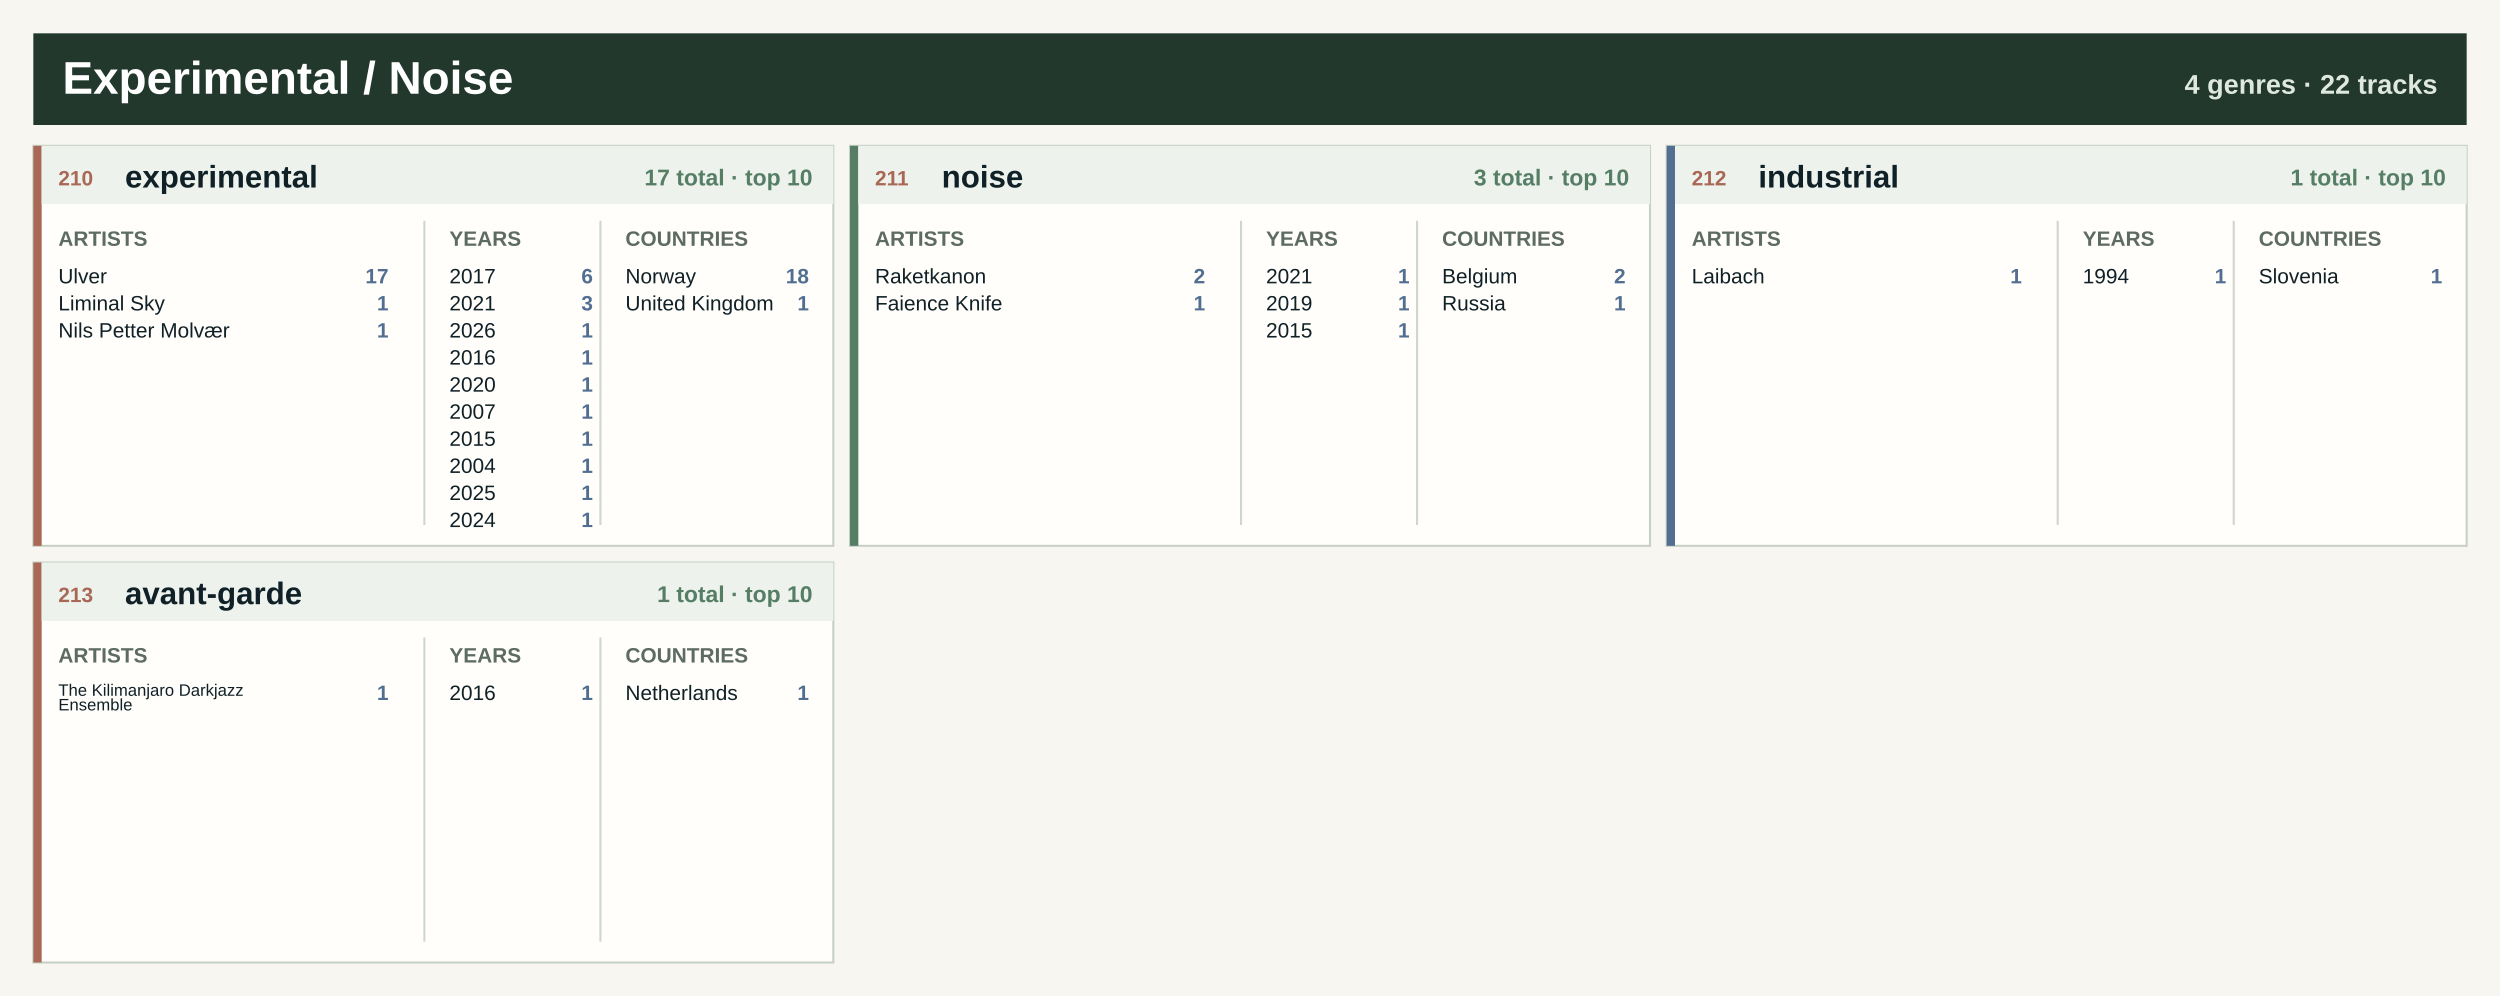
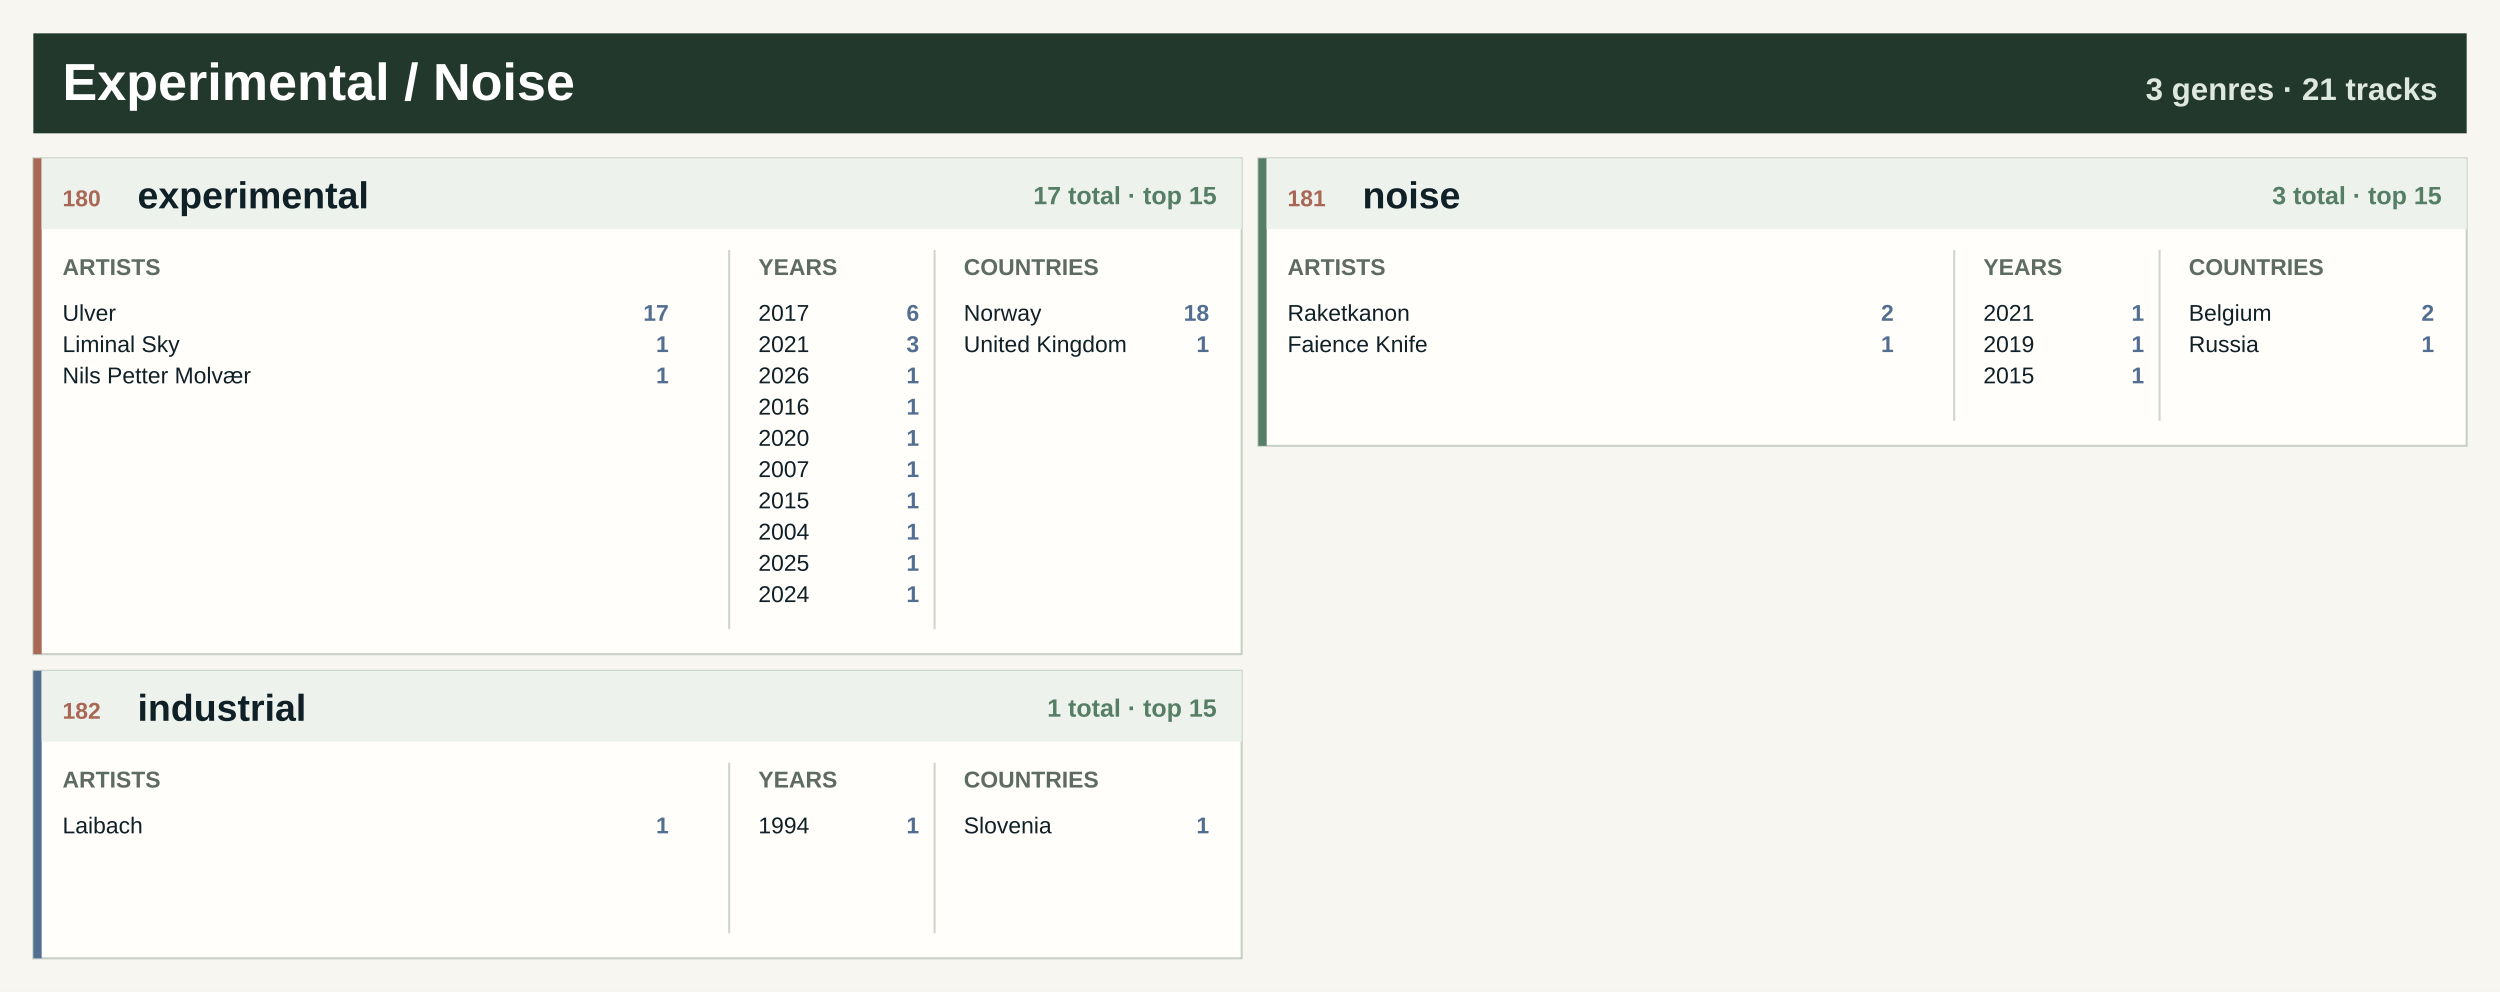
- <svg xmlns="http://www.w3.org/2000/svg" width="1200" height="478" viewBox="0 0 1200 478" role="img" aria-label="Experimental / Noise genre atlas">
-   <rect width="1200" height="478" fill="#f7f6f0" />
-   <rect x="16" y="16" width="1168" height="44" fill="#22382d" />
-   <text x="30.0" y="45.0" font-family="Segoe UI, Arial, sans-serif" font-size="22" font-weight="800" fill="#ffffff" text-anchor="start">Experimental / Noise</text>
-   <text x="1170.0" y="45.0" font-family="Segoe UI, Arial, sans-serif" font-size="13" font-weight="800" fill="#dfe8df" text-anchor="end">4 genres · 22 tracks</text>
-   <rect x="16.0" y="70.0" width="384.0" height="192" fill="#fffefa" stroke="#c7d0c7" />
-   <rect x="16.0" y="70.0" width="4" height="192" fill="#a96855" />
-   <rect x="20.0" y="70.0" width="380.0" height="28" fill="#edf2ed" />
-   <text x="28.0" y="89.0" font-family="Segoe UI, Arial, sans-serif" font-size="10" font-weight="800" fill="#a96855" text-anchor="start">210</text>
-   <text x="60.0" y="90.0" font-family="Segoe UI, Arial, sans-serif" font-size="15" font-weight="800" fill="#102027" text-anchor="start">experimental</text>
-   <text x="390.0" y="89.0" font-family="Segoe UI, Arial, sans-serif" font-size="11" font-weight="800" fill="#557e64" text-anchor="end">17 total · top 10</text>
-   <text x="28.0" y="118.0" font-family="Segoe UI, Arial, sans-serif" font-size="10" font-weight="800" fill="#5d6b62" text-anchor="start">ARTISTS</text>
-   <text x="215.7" y="118.0" font-family="Segoe UI, Arial, sans-serif" font-size="10" font-weight="800" fill="#5d6b62" text-anchor="start">YEARS</text>
-   <text x="300.2" y="118.0" font-family="Segoe UI, Arial, sans-serif" font-size="10" font-weight="800" fill="#5d6b62" text-anchor="start">COUNTRIES</text>
-   <line x1="203.7" y1="106" x2="203.7" y2="252" stroke="#cfd6ce" />
-   <line x1="288.2" y1="106" x2="288.2" y2="252" stroke="#cfd6ce" />
-   <text x="28.0" y="136.0" font-family="Segoe UI, Arial, sans-serif" font-size="10" font-weight="400" fill="#102027" text-anchor="start">Ulver</text>
-   <text x="186.5" y="136.0" font-family="Segoe UI, Arial, sans-serif" font-size="10" font-weight="800" fill="#526f92" text-anchor="end">17</text>
-   <text x="28.0" y="149.0" font-family="Segoe UI, Arial, sans-serif" font-size="10" font-weight="400" fill="#102027" text-anchor="start">Liminal Sky</text>
-   <text x="186.5" y="149.0" font-family="Segoe UI, Arial, sans-serif" font-size="10" font-weight="800" fill="#526f92" text-anchor="end">1</text>
-   <text x="28.0" y="162.0" font-family="Segoe UI, Arial, sans-serif" font-size="10" font-weight="400" fill="#102027" text-anchor="start">Nils Petter Molvær</text>
-   <text x="186.5" y="162.0" font-family="Segoe UI, Arial, sans-serif" font-size="10" font-weight="800" fill="#526f92" text-anchor="end">1</text>
-   <text x="215.7" y="136.0" font-family="Segoe UI, Arial, sans-serif" font-size="10" font-weight="400" fill="#102027" text-anchor="start">2017</text>
-   <text x="284.6" y="136.0" font-family="Segoe UI, Arial, sans-serif" font-size="10" font-weight="800" fill="#526f92" text-anchor="end">6</text>
-   <text x="215.7" y="149.0" font-family="Segoe UI, Arial, sans-serif" font-size="10" font-weight="400" fill="#102027" text-anchor="start">2021</text>
-   <text x="284.6" y="149.0" font-family="Segoe UI, Arial, sans-serif" font-size="10" font-weight="800" fill="#526f92" text-anchor="end">3</text>
-   <text x="215.7" y="162.0" font-family="Segoe UI, Arial, sans-serif" font-size="10" font-weight="400" fill="#102027" text-anchor="start">2026</text>
-   <text x="284.6" y="162.0" font-family="Segoe UI, Arial, sans-serif" font-size="10" font-weight="800" fill="#526f92" text-anchor="end">1</text>
-   <text x="215.7" y="175.0" font-family="Segoe UI, Arial, sans-serif" font-size="10" font-weight="400" fill="#102027" text-anchor="start">2016</text>
-   <text x="284.6" y="175.0" font-family="Segoe UI, Arial, sans-serif" font-size="10" font-weight="800" fill="#526f92" text-anchor="end">1</text>
-   <text x="215.7" y="188.0" font-family="Segoe UI, Arial, sans-serif" font-size="10" font-weight="400" fill="#102027" text-anchor="start">2020</text>
-   <text x="284.6" y="188.0" font-family="Segoe UI, Arial, sans-serif" font-size="10" font-weight="800" fill="#526f92" text-anchor="end">1</text>
-   <text x="215.7" y="201.0" font-family="Segoe UI, Arial, sans-serif" font-size="10" font-weight="400" fill="#102027" text-anchor="start">2007</text>
-   <text x="284.6" y="201.0" font-family="Segoe UI, Arial, sans-serif" font-size="10" font-weight="800" fill="#526f92" text-anchor="end">1</text>
-   <text x="215.7" y="214.0" font-family="Segoe UI, Arial, sans-serif" font-size="10" font-weight="400" fill="#102027" text-anchor="start">2015</text>
-   <text x="284.6" y="214.0" font-family="Segoe UI, Arial, sans-serif" font-size="10" font-weight="800" fill="#526f92" text-anchor="end">1</text>
-   <text x="215.7" y="227.0" font-family="Segoe UI, Arial, sans-serif" font-size="10" font-weight="400" fill="#102027" text-anchor="start">2004</text>
-   <text x="284.6" y="227.0" font-family="Segoe UI, Arial, sans-serif" font-size="10" font-weight="800" fill="#526f92" text-anchor="end">1</text>
-   <text x="215.7" y="240.0" font-family="Segoe UI, Arial, sans-serif" font-size="10" font-weight="400" fill="#102027" text-anchor="start">2025</text>
-   <text x="284.6" y="240.0" font-family="Segoe UI, Arial, sans-serif" font-size="10" font-weight="800" fill="#526f92" text-anchor="end">1</text>
-   <text x="215.7" y="253.0" font-family="Segoe UI, Arial, sans-serif" font-size="10" font-weight="400" fill="#102027" text-anchor="start">2024</text>
-   <text x="284.6" y="253.0" font-family="Segoe UI, Arial, sans-serif" font-size="10" font-weight="800" fill="#526f92" text-anchor="end">1</text>
-   <text x="300.2" y="136.0" font-family="Segoe UI, Arial, sans-serif" font-size="10" font-weight="400" fill="#102027" text-anchor="start">Norway</text>
-   <text x="388.3" y="136.0" font-family="Segoe UI, Arial, sans-serif" font-size="10" font-weight="800" fill="#526f92" text-anchor="end">18</text>
-   <text x="300.2" y="149.0" font-family="Segoe UI, Arial, sans-serif" font-size="10" font-weight="400" fill="#102027" text-anchor="start">United Kingdom</text>
-   <text x="388.3" y="149.0" font-family="Segoe UI, Arial, sans-serif" font-size="10" font-weight="800" fill="#526f92" text-anchor="end">1</text>
-   <rect x="408.0" y="70.0" width="384.0" height="192" fill="#fffefa" stroke="#c7d0c7" />
-   <rect x="408.0" y="70.0" width="4" height="192" fill="#557e64" />
-   <rect x="412.0" y="70.0" width="380.0" height="28" fill="#edf2ed" />
-   <text x="420.0" y="89.0" font-family="Segoe UI, Arial, sans-serif" font-size="10" font-weight="800" fill="#a96855" text-anchor="start">211</text>
-   <text x="452.0" y="90.0" font-family="Segoe UI, Arial, sans-serif" font-size="15" font-weight="800" fill="#102027" text-anchor="start">noise</text>
-   <text x="782.0" y="89.0" font-family="Segoe UI, Arial, sans-serif" font-size="11" font-weight="800" fill="#557e64" text-anchor="end">3 total · top 10</text>
-   <text x="420.0" y="118.0" font-family="Segoe UI, Arial, sans-serif" font-size="10" font-weight="800" fill="#5d6b62" text-anchor="start">ARTISTS</text>
-   <text x="607.7" y="118.0" font-family="Segoe UI, Arial, sans-serif" font-size="10" font-weight="800" fill="#5d6b62" text-anchor="start">YEARS</text>
-   <text x="692.2" y="118.0" font-family="Segoe UI, Arial, sans-serif" font-size="10" font-weight="800" fill="#5d6b62" text-anchor="start">COUNTRIES</text>
-   <line x1="595.7" y1="106" x2="595.7" y2="252" stroke="#cfd6ce" />
-   <line x1="680.2" y1="106" x2="680.2" y2="252" stroke="#cfd6ce" />
-   <text x="420.0" y="136.0" font-family="Segoe UI, Arial, sans-serif" font-size="10" font-weight="400" fill="#102027" text-anchor="start">Raketkanon</text>
-   <text x="578.5" y="136.0" font-family="Segoe UI, Arial, sans-serif" font-size="10" font-weight="800" fill="#526f92" text-anchor="end">2</text>
-   <text x="420.0" y="149.0" font-family="Segoe UI, Arial, sans-serif" font-size="10" font-weight="400" fill="#102027" text-anchor="start">Faience Knife</text>
-   <text x="578.5" y="149.0" font-family="Segoe UI, Arial, sans-serif" font-size="10" font-weight="800" fill="#526f92" text-anchor="end">1</text>
-   <text x="607.7" y="136.0" font-family="Segoe UI, Arial, sans-serif" font-size="10" font-weight="400" fill="#102027" text-anchor="start">2021</text>
-   <text x="676.6" y="136.0" font-family="Segoe UI, Arial, sans-serif" font-size="10" font-weight="800" fill="#526f92" text-anchor="end">1</text>
-   <text x="607.7" y="149.0" font-family="Segoe UI, Arial, sans-serif" font-size="10" font-weight="400" fill="#102027" text-anchor="start">2019</text>
-   <text x="676.6" y="149.0" font-family="Segoe UI, Arial, sans-serif" font-size="10" font-weight="800" fill="#526f92" text-anchor="end">1</text>
-   <text x="607.7" y="162.0" font-family="Segoe UI, Arial, sans-serif" font-size="10" font-weight="400" fill="#102027" text-anchor="start">2015</text>
-   <text x="676.6" y="162.0" font-family="Segoe UI, Arial, sans-serif" font-size="10" font-weight="800" fill="#526f92" text-anchor="end">1</text>
-   <text x="692.2" y="136.0" font-family="Segoe UI, Arial, sans-serif" font-size="10" font-weight="400" fill="#102027" text-anchor="start">Belgium</text>
-   <text x="780.3" y="136.0" font-family="Segoe UI, Arial, sans-serif" font-size="10" font-weight="800" fill="#526f92" text-anchor="end">2</text>
-   <text x="692.2" y="149.0" font-family="Segoe UI, Arial, sans-serif" font-size="10" font-weight="400" fill="#102027" text-anchor="start">Russia</text>
-   <text x="780.3" y="149.0" font-family="Segoe UI, Arial, sans-serif" font-size="10" font-weight="800" fill="#526f92" text-anchor="end">1</text>
-   <rect x="800.0" y="70.0" width="384.0" height="192" fill="#fffefa" stroke="#c7d0c7" />
-   <rect x="800.0" y="70.0" width="4" height="192" fill="#526f92" />
-   <rect x="804.0" y="70.0" width="380.0" height="28" fill="#edf2ed" />
-   <text x="812.0" y="89.0" font-family="Segoe UI, Arial, sans-serif" font-size="10" font-weight="800" fill="#a96855" text-anchor="start">212</text>
-   <text x="844.0" y="90.0" font-family="Segoe UI, Arial, sans-serif" font-size="15" font-weight="800" fill="#102027" text-anchor="start">industrial</text>
-   <text x="1174.0" y="89.0" font-family="Segoe UI, Arial, sans-serif" font-size="11" font-weight="800" fill="#557e64" text-anchor="end">1 total · top 10</text>
-   <text x="812.0" y="118.0" font-family="Segoe UI, Arial, sans-serif" font-size="10" font-weight="800" fill="#5d6b62" text-anchor="start">ARTISTS</text>
-   <text x="999.7" y="118.0" font-family="Segoe UI, Arial, sans-serif" font-size="10" font-weight="800" fill="#5d6b62" text-anchor="start">YEARS</text>
-   <text x="1084.2" y="118.0" font-family="Segoe UI, Arial, sans-serif" font-size="10" font-weight="800" fill="#5d6b62" text-anchor="start">COUNTRIES</text>
-   <line x1="987.7" y1="106" x2="987.7" y2="252" stroke="#cfd6ce" />
-   <line x1="1072.2" y1="106" x2="1072.2" y2="252" stroke="#cfd6ce" />
-   <text x="812.0" y="136.0" font-family="Segoe UI, Arial, sans-serif" font-size="10" font-weight="400" fill="#102027" text-anchor="start">Laibach</text>
-   <text x="970.5" y="136.0" font-family="Segoe UI, Arial, sans-serif" font-size="10" font-weight="800" fill="#526f92" text-anchor="end">1</text>
-   <text x="999.7" y="136.0" font-family="Segoe UI, Arial, sans-serif" font-size="10" font-weight="400" fill="#102027" text-anchor="start">1994</text>
-   <text x="1068.6" y="136.0" font-family="Segoe UI, Arial, sans-serif" font-size="10" font-weight="800" fill="#526f92" text-anchor="end">1</text>
-   <text x="1084.2" y="136.0" font-family="Segoe UI, Arial, sans-serif" font-size="10" font-weight="400" fill="#102027" text-anchor="start">Slovenia</text>
-   <text x="1172.3" y="136.0" font-family="Segoe UI, Arial, sans-serif" font-size="10" font-weight="800" fill="#526f92" text-anchor="end">1</text>
-   <rect x="16.0" y="270.0" width="384.0" height="192" fill="#fffefa" stroke="#c7d0c7" />
-   <rect x="16.0" y="270.0" width="4" height="192" fill="#a96855" />
-   <rect x="20.0" y="270.0" width="380.0" height="28" fill="#edf2ed" />
-   <text x="28.0" y="289.0" font-family="Segoe UI, Arial, sans-serif" font-size="10" font-weight="800" fill="#a96855" text-anchor="start">213</text>
-   <text x="60.0" y="290.0" font-family="Segoe UI, Arial, sans-serif" font-size="15" font-weight="800" fill="#102027" text-anchor="start">avant-garde</text>
-   <text x="390.0" y="289.0" font-family="Segoe UI, Arial, sans-serif" font-size="11" font-weight="800" fill="#557e64" text-anchor="end">1 total · top 10</text>
-   <text x="28.0" y="318.0" font-family="Segoe UI, Arial, sans-serif" font-size="10" font-weight="800" fill="#5d6b62" text-anchor="start">ARTISTS</text>
-   <text x="215.7" y="318.0" font-family="Segoe UI, Arial, sans-serif" font-size="10" font-weight="800" fill="#5d6b62" text-anchor="start">YEARS</text>
-   <text x="300.2" y="318.0" font-family="Segoe UI, Arial, sans-serif" font-size="10" font-weight="800" fill="#5d6b62" text-anchor="start">COUNTRIES</text>
-   <line x1="203.7" y1="306" x2="203.7" y2="452" stroke="#cfd6ce" />
-   <line x1="288.2" y1="306" x2="288.2" y2="452" stroke="#cfd6ce" />
-   <text x="28.0" y="334.0" font-family="Segoe UI, Arial, sans-serif" font-size="8" font-weight="400" fill="#102027" text-anchor="start">The Kilimanjaro Darkjazz</text>
-   <text x="28.0" y="341.0" font-family="Segoe UI, Arial, sans-serif" font-size="8" font-weight="400" fill="#102027" text-anchor="start">Ensemble</text>
-   <text x="186.5" y="336.0" font-family="Segoe UI, Arial, sans-serif" font-size="10" font-weight="800" fill="#526f92" text-anchor="end">1</text>
-   <text x="215.7" y="336.0" font-family="Segoe UI, Arial, sans-serif" font-size="10" font-weight="400" fill="#102027" text-anchor="start">2016</text>
-   <text x="284.6" y="336.0" font-family="Segoe UI, Arial, sans-serif" font-size="10" font-weight="800" fill="#526f92" text-anchor="end">1</text>
-   <text x="300.2" y="336.0" font-family="Segoe UI, Arial, sans-serif" font-size="10" font-weight="400" fill="#102027" text-anchor="start">Netherlands</text>
-   <text x="388.3" y="336.0" font-family="Segoe UI, Arial, sans-serif" font-size="10" font-weight="800" fill="#526f92" text-anchor="end">1</text>
+ <svg xmlns="http://www.w3.org/2000/svg" width="1200" height="476" viewBox="0 0 1200 476" role="img" aria-label="Experimental / Noise genre atlas">
+   <rect width="1200" height="476" fill="#f7f6f0" />
+   <rect x="16" y="16" width="1168" height="48" fill="#22382d" />
+   <text x="30.0" y="48.0" font-family="Segoe UI, Arial, sans-serif" font-size="25" font-weight="800" fill="#ffffff" text-anchor="start">Experimental / Noise</text>
+   <text x="1170.0" y="48.0" font-family="Segoe UI, Arial, sans-serif" font-size="15" font-weight="800" fill="#dfe8df" text-anchor="end">3 genres · 21 tracks</text>
+   <rect x="16.0" y="76.0" width="580.0" height="238" fill="#fffefa" stroke="#c7d0c7" />
+   <rect x="16.0" y="76.0" width="4" height="238" fill="#a96855" />
+   <rect x="20.0" y="76.0" width="576.0" height="34" fill="#edf2ed" />
+   <text x="30.0" y="99.0" font-family="Segoe UI, Arial, sans-serif" font-size="11" font-weight="800" fill="#a96855" text-anchor="start">180</text>
+   <text x="66.0" y="100.0" font-family="Segoe UI, Arial, sans-serif" font-size="18" font-weight="800" fill="#102027" text-anchor="start">experimental</text>
+   <text x="584.0" y="98.0" font-family="Segoe UI, Arial, sans-serif" font-size="12" font-weight="800" fill="#557e64" text-anchor="end">17 total · top 15</text>
+   <text x="30.0" y="132.0" font-family="Segoe UI, Arial, sans-serif" font-size="11" font-weight="800" fill="#5d6b62" text-anchor="start">ARTISTS</text>
+   <text x="364.0" y="132.0" font-family="Segoe UI, Arial, sans-serif" font-size="11" font-weight="800" fill="#5d6b62" text-anchor="start">YEARS</text>
+   <text x="462.6" y="132.0" font-family="Segoe UI, Arial, sans-serif" font-size="11" font-weight="800" fill="#5d6b62" text-anchor="start">COUNTRIES</text>
+   <line x1="350.0" y1="120.0" x2="350.0" y2="302.0" stroke="#cfd6ce" />
+   <line x1="448.6" y1="120.0" x2="448.6" y2="302.0" stroke="#cfd6ce" />
+   <text x="30.0" y="154.0" font-family="Segoe UI, Arial, sans-serif" font-size="11" font-weight="400" fill="#102027" text-anchor="start">Ulver</text>
+   <text x="321.0" y="154.0" font-family="Segoe UI, Arial, sans-serif" font-size="11" font-weight="800" fill="#526f92" text-anchor="end">17</text>
+   <text x="30.0" y="169.0" font-family="Segoe UI, Arial, sans-serif" font-size="11" font-weight="400" fill="#102027" text-anchor="start">Liminal Sky</text>
+   <text x="321.0" y="169.0" font-family="Segoe UI, Arial, sans-serif" font-size="11" font-weight="800" fill="#526f92" text-anchor="end">1</text>
+   <text x="30.0" y="184.0" font-family="Segoe UI, Arial, sans-serif" font-size="11" font-weight="400" fill="#102027" text-anchor="start">Nils Petter Molvær</text>
+   <text x="321.0" y="184.0" font-family="Segoe UI, Arial, sans-serif" font-size="11" font-weight="800" fill="#526f92" text-anchor="end">1</text>
+   <text x="364.0" y="154.0" font-family="Segoe UI, Arial, sans-serif" font-size="11" font-weight="400" fill="#102027" text-anchor="start">2017</text>
+   <text x="441.2" y="154.0" font-family="Segoe UI, Arial, sans-serif" font-size="11" font-weight="800" fill="#526f92" text-anchor="end">6</text>
+   <text x="364.0" y="169.0" font-family="Segoe UI, Arial, sans-serif" font-size="11" font-weight="400" fill="#102027" text-anchor="start">2021</text>
+   <text x="441.2" y="169.0" font-family="Segoe UI, Arial, sans-serif" font-size="11" font-weight="800" fill="#526f92" text-anchor="end">3</text>
+   <text x="364.0" y="184.0" font-family="Segoe UI, Arial, sans-serif" font-size="11" font-weight="400" fill="#102027" text-anchor="start">2026</text>
+   <text x="441.2" y="184.0" font-family="Segoe UI, Arial, sans-serif" font-size="11" font-weight="800" fill="#526f92" text-anchor="end">1</text>
+   <text x="364.0" y="199.0" font-family="Segoe UI, Arial, sans-serif" font-size="11" font-weight="400" fill="#102027" text-anchor="start">2016</text>
+   <text x="441.2" y="199.0" font-family="Segoe UI, Arial, sans-serif" font-size="11" font-weight="800" fill="#526f92" text-anchor="end">1</text>
+   <text x="364.0" y="214.0" font-family="Segoe UI, Arial, sans-serif" font-size="11" font-weight="400" fill="#102027" text-anchor="start">2020</text>
+   <text x="441.2" y="214.0" font-family="Segoe UI, Arial, sans-serif" font-size="11" font-weight="800" fill="#526f92" text-anchor="end">1</text>
+   <text x="364.0" y="229.0" font-family="Segoe UI, Arial, sans-serif" font-size="11" font-weight="400" fill="#102027" text-anchor="start">2007</text>
+   <text x="441.2" y="229.0" font-family="Segoe UI, Arial, sans-serif" font-size="11" font-weight="800" fill="#526f92" text-anchor="end">1</text>
+   <text x="364.0" y="244.0" font-family="Segoe UI, Arial, sans-serif" font-size="11" font-weight="400" fill="#102027" text-anchor="start">2015</text>
+   <text x="441.2" y="244.0" font-family="Segoe UI, Arial, sans-serif" font-size="11" font-weight="800" fill="#526f92" text-anchor="end">1</text>
+   <text x="364.0" y="259.0" font-family="Segoe UI, Arial, sans-serif" font-size="11" font-weight="400" fill="#102027" text-anchor="start">2004</text>
+   <text x="441.2" y="259.0" font-family="Segoe UI, Arial, sans-serif" font-size="11" font-weight="800" fill="#526f92" text-anchor="end">1</text>
+   <text x="364.0" y="274.0" font-family="Segoe UI, Arial, sans-serif" font-size="11" font-weight="400" fill="#102027" text-anchor="start">2025</text>
+   <text x="441.2" y="274.0" font-family="Segoe UI, Arial, sans-serif" font-size="11" font-weight="800" fill="#526f92" text-anchor="end">1</text>
+   <text x="364.0" y="289.0" font-family="Segoe UI, Arial, sans-serif" font-size="11" font-weight="400" fill="#102027" text-anchor="start">2024</text>
+   <text x="441.2" y="289.0" font-family="Segoe UI, Arial, sans-serif" font-size="11" font-weight="800" fill="#526f92" text-anchor="end">1</text>
+   <text x="462.6" y="154.0" font-family="Segoe UI, Arial, sans-serif" font-size="11" font-weight="400" fill="#102027" text-anchor="start">Norway</text>
+   <text x="580.4" y="154.0" font-family="Segoe UI, Arial, sans-serif" font-size="11" font-weight="800" fill="#526f92" text-anchor="end">18</text>
+   <text x="462.6" y="169.0" font-family="Segoe UI, Arial, sans-serif" font-size="11" font-weight="400" fill="#102027" text-anchor="start">United Kingdom</text>
+   <text x="580.4" y="169.0" font-family="Segoe UI, Arial, sans-serif" font-size="11" font-weight="800" fill="#526f92" text-anchor="end">1</text>
+   <rect x="604.0" y="76.0" width="580.0" height="138" fill="#fffefa" stroke="#c7d0c7" />
+   <rect x="604.0" y="76.0" width="4" height="138" fill="#557e64" />
+   <rect x="608.0" y="76.0" width="576.0" height="34" fill="#edf2ed" />
+   <text x="618.0" y="99.0" font-family="Segoe UI, Arial, sans-serif" font-size="11" font-weight="800" fill="#a96855" text-anchor="start">181</text>
+   <text x="654.0" y="100.0" font-family="Segoe UI, Arial, sans-serif" font-size="18" font-weight="800" fill="#102027" text-anchor="start">noise</text>
+   <text x="1172.0" y="98.0" font-family="Segoe UI, Arial, sans-serif" font-size="12" font-weight="800" fill="#557e64" text-anchor="end">3 total · top 15</text>
+   <text x="618.0" y="132.0" font-family="Segoe UI, Arial, sans-serif" font-size="11" font-weight="800" fill="#5d6b62" text-anchor="start">ARTISTS</text>
+   <text x="952.0" y="132.0" font-family="Segoe UI, Arial, sans-serif" font-size="11" font-weight="800" fill="#5d6b62" text-anchor="start">YEARS</text>
+   <text x="1050.6" y="132.0" font-family="Segoe UI, Arial, sans-serif" font-size="11" font-weight="800" fill="#5d6b62" text-anchor="start">COUNTRIES</text>
+   <line x1="938.0" y1="120.0" x2="938.0" y2="202.0" stroke="#cfd6ce" />
+   <line x1="1036.6" y1="120.0" x2="1036.6" y2="202.0" stroke="#cfd6ce" />
+   <text x="618.0" y="154.0" font-family="Segoe UI, Arial, sans-serif" font-size="11" font-weight="400" fill="#102027" text-anchor="start">Raketkanon</text>
+   <text x="909.0" y="154.0" font-family="Segoe UI, Arial, sans-serif" font-size="11" font-weight="800" fill="#526f92" text-anchor="end">2</text>
+   <text x="618.0" y="169.0" font-family="Segoe UI, Arial, sans-serif" font-size="11" font-weight="400" fill="#102027" text-anchor="start">Faience Knife</text>
+   <text x="909.0" y="169.0" font-family="Segoe UI, Arial, sans-serif" font-size="11" font-weight="800" fill="#526f92" text-anchor="end">1</text>
+   <text x="952.0" y="154.0" font-family="Segoe UI, Arial, sans-serif" font-size="11" font-weight="400" fill="#102027" text-anchor="start">2021</text>
+   <text x="1029.2" y="154.0" font-family="Segoe UI, Arial, sans-serif" font-size="11" font-weight="800" fill="#526f92" text-anchor="end">1</text>
+   <text x="952.0" y="169.0" font-family="Segoe UI, Arial, sans-serif" font-size="11" font-weight="400" fill="#102027" text-anchor="start">2019</text>
+   <text x="1029.2" y="169.0" font-family="Segoe UI, Arial, sans-serif" font-size="11" font-weight="800" fill="#526f92" text-anchor="end">1</text>
+   <text x="952.0" y="184.0" font-family="Segoe UI, Arial, sans-serif" font-size="11" font-weight="400" fill="#102027" text-anchor="start">2015</text>
+   <text x="1029.2" y="184.0" font-family="Segoe UI, Arial, sans-serif" font-size="11" font-weight="800" fill="#526f92" text-anchor="end">1</text>
+   <text x="1050.6" y="154.0" font-family="Segoe UI, Arial, sans-serif" font-size="11" font-weight="400" fill="#102027" text-anchor="start">Belgium</text>
+   <text x="1168.4" y="154.0" font-family="Segoe UI, Arial, sans-serif" font-size="11" font-weight="800" fill="#526f92" text-anchor="end">2</text>
+   <text x="1050.6" y="169.0" font-family="Segoe UI, Arial, sans-serif" font-size="11" font-weight="400" fill="#102027" text-anchor="start">Russia</text>
+   <text x="1168.4" y="169.0" font-family="Segoe UI, Arial, sans-serif" font-size="11" font-weight="800" fill="#526f92" text-anchor="end">1</text>
+   <rect x="16.0" y="322.0" width="580.0" height="138" fill="#fffefa" stroke="#c7d0c7" />
+   <rect x="16.0" y="322.0" width="4" height="138" fill="#526f92" />
+   <rect x="20.0" y="322.0" width="576.0" height="34" fill="#edf2ed" />
+   <text x="30.0" y="345.0" font-family="Segoe UI, Arial, sans-serif" font-size="11" font-weight="800" fill="#a96855" text-anchor="start">182</text>
+   <text x="66.0" y="346.0" font-family="Segoe UI, Arial, sans-serif" font-size="18" font-weight="800" fill="#102027" text-anchor="start">industrial</text>
+   <text x="584.0" y="344.0" font-family="Segoe UI, Arial, sans-serif" font-size="12" font-weight="800" fill="#557e64" text-anchor="end">1 total · top 15</text>
+   <text x="30.0" y="378.0" font-family="Segoe UI, Arial, sans-serif" font-size="11" font-weight="800" fill="#5d6b62" text-anchor="start">ARTISTS</text>
+   <text x="364.0" y="378.0" font-family="Segoe UI, Arial, sans-serif" font-size="11" font-weight="800" fill="#5d6b62" text-anchor="start">YEARS</text>
+   <text x="462.6" y="378.0" font-family="Segoe UI, Arial, sans-serif" font-size="11" font-weight="800" fill="#5d6b62" text-anchor="start">COUNTRIES</text>
+   <line x1="350.0" y1="366.0" x2="350.0" y2="448.0" stroke="#cfd6ce" />
+   <line x1="448.6" y1="366.0" x2="448.6" y2="448.0" stroke="#cfd6ce" />
+   <text x="30.0" y="400.0" font-family="Segoe UI, Arial, sans-serif" font-size="11" font-weight="400" fill="#102027" text-anchor="start">Laibach</text>
+   <text x="321.0" y="400.0" font-family="Segoe UI, Arial, sans-serif" font-size="11" font-weight="800" fill="#526f92" text-anchor="end">1</text>
+   <text x="364.0" y="400.0" font-family="Segoe UI, Arial, sans-serif" font-size="11" font-weight="400" fill="#102027" text-anchor="start">1994</text>
+   <text x="441.2" y="400.0" font-family="Segoe UI, Arial, sans-serif" font-size="11" font-weight="800" fill="#526f92" text-anchor="end">1</text>
+   <text x="462.6" y="400.0" font-family="Segoe UI, Arial, sans-serif" font-size="11" font-weight="400" fill="#102027" text-anchor="start">Slovenia</text>
+   <text x="580.4" y="400.0" font-family="Segoe UI, Arial, sans-serif" font-size="11" font-weight="800" fill="#526f92" text-anchor="end">1</text>
</svg>
